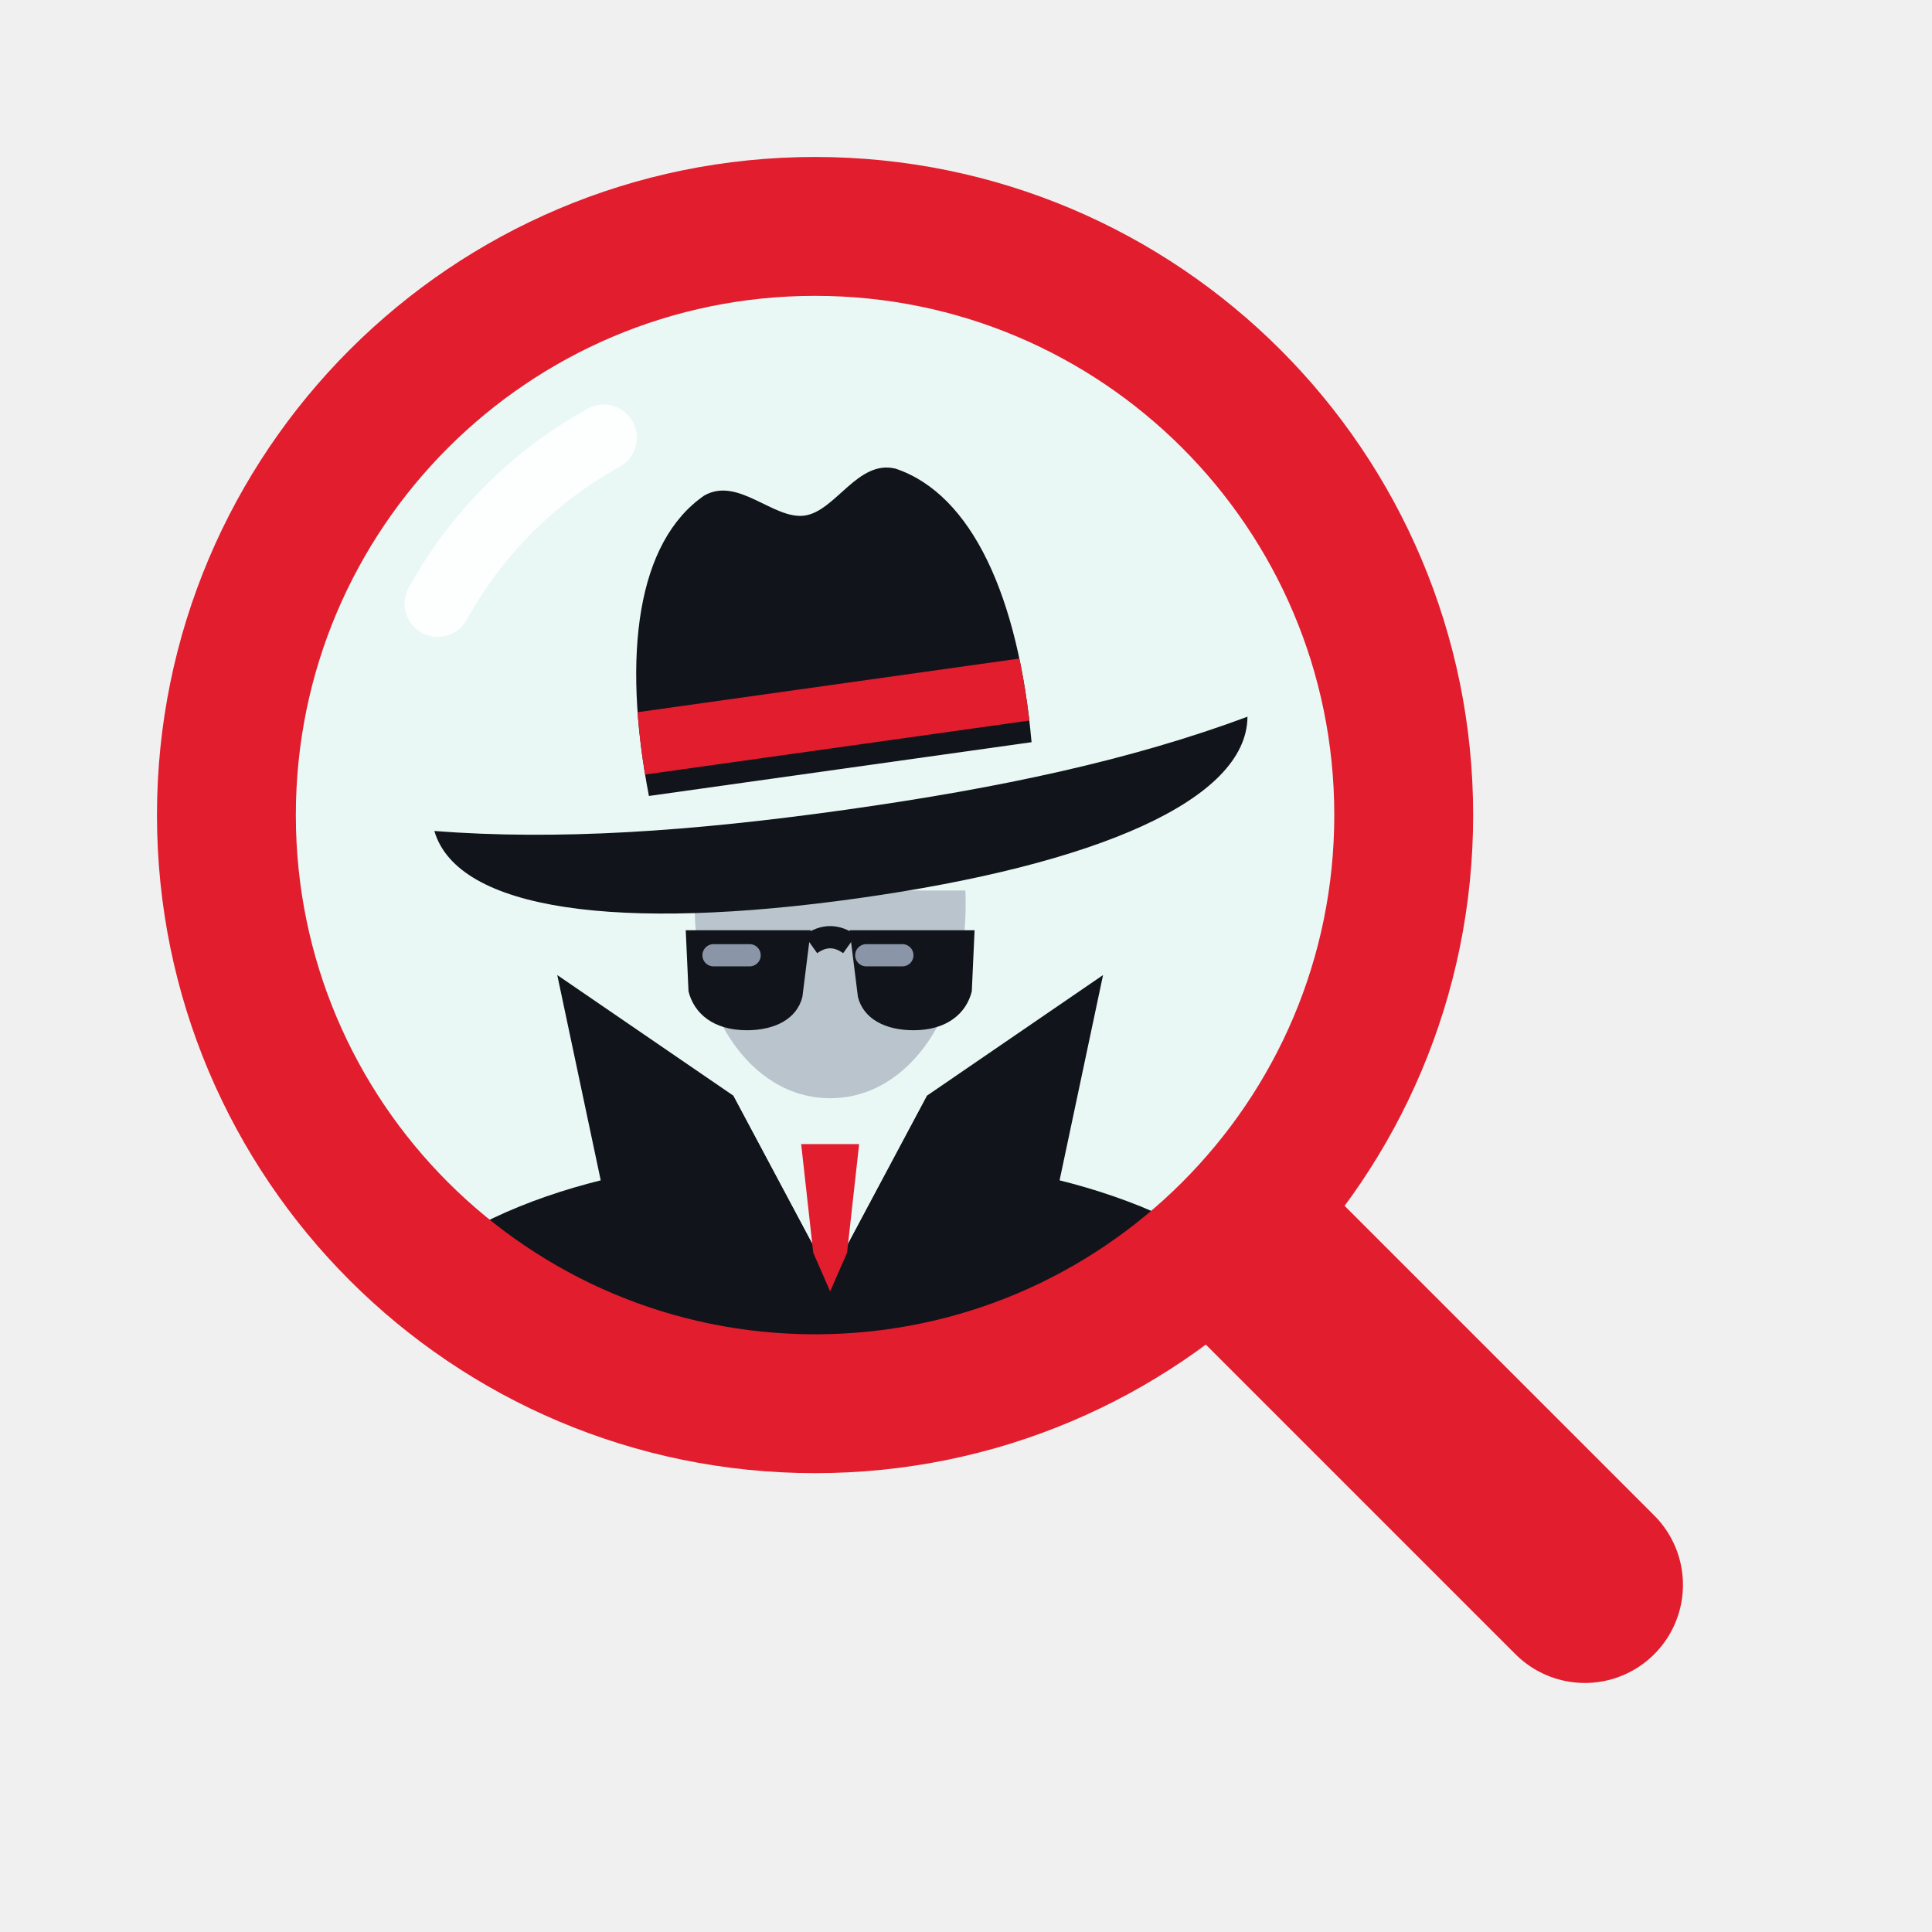
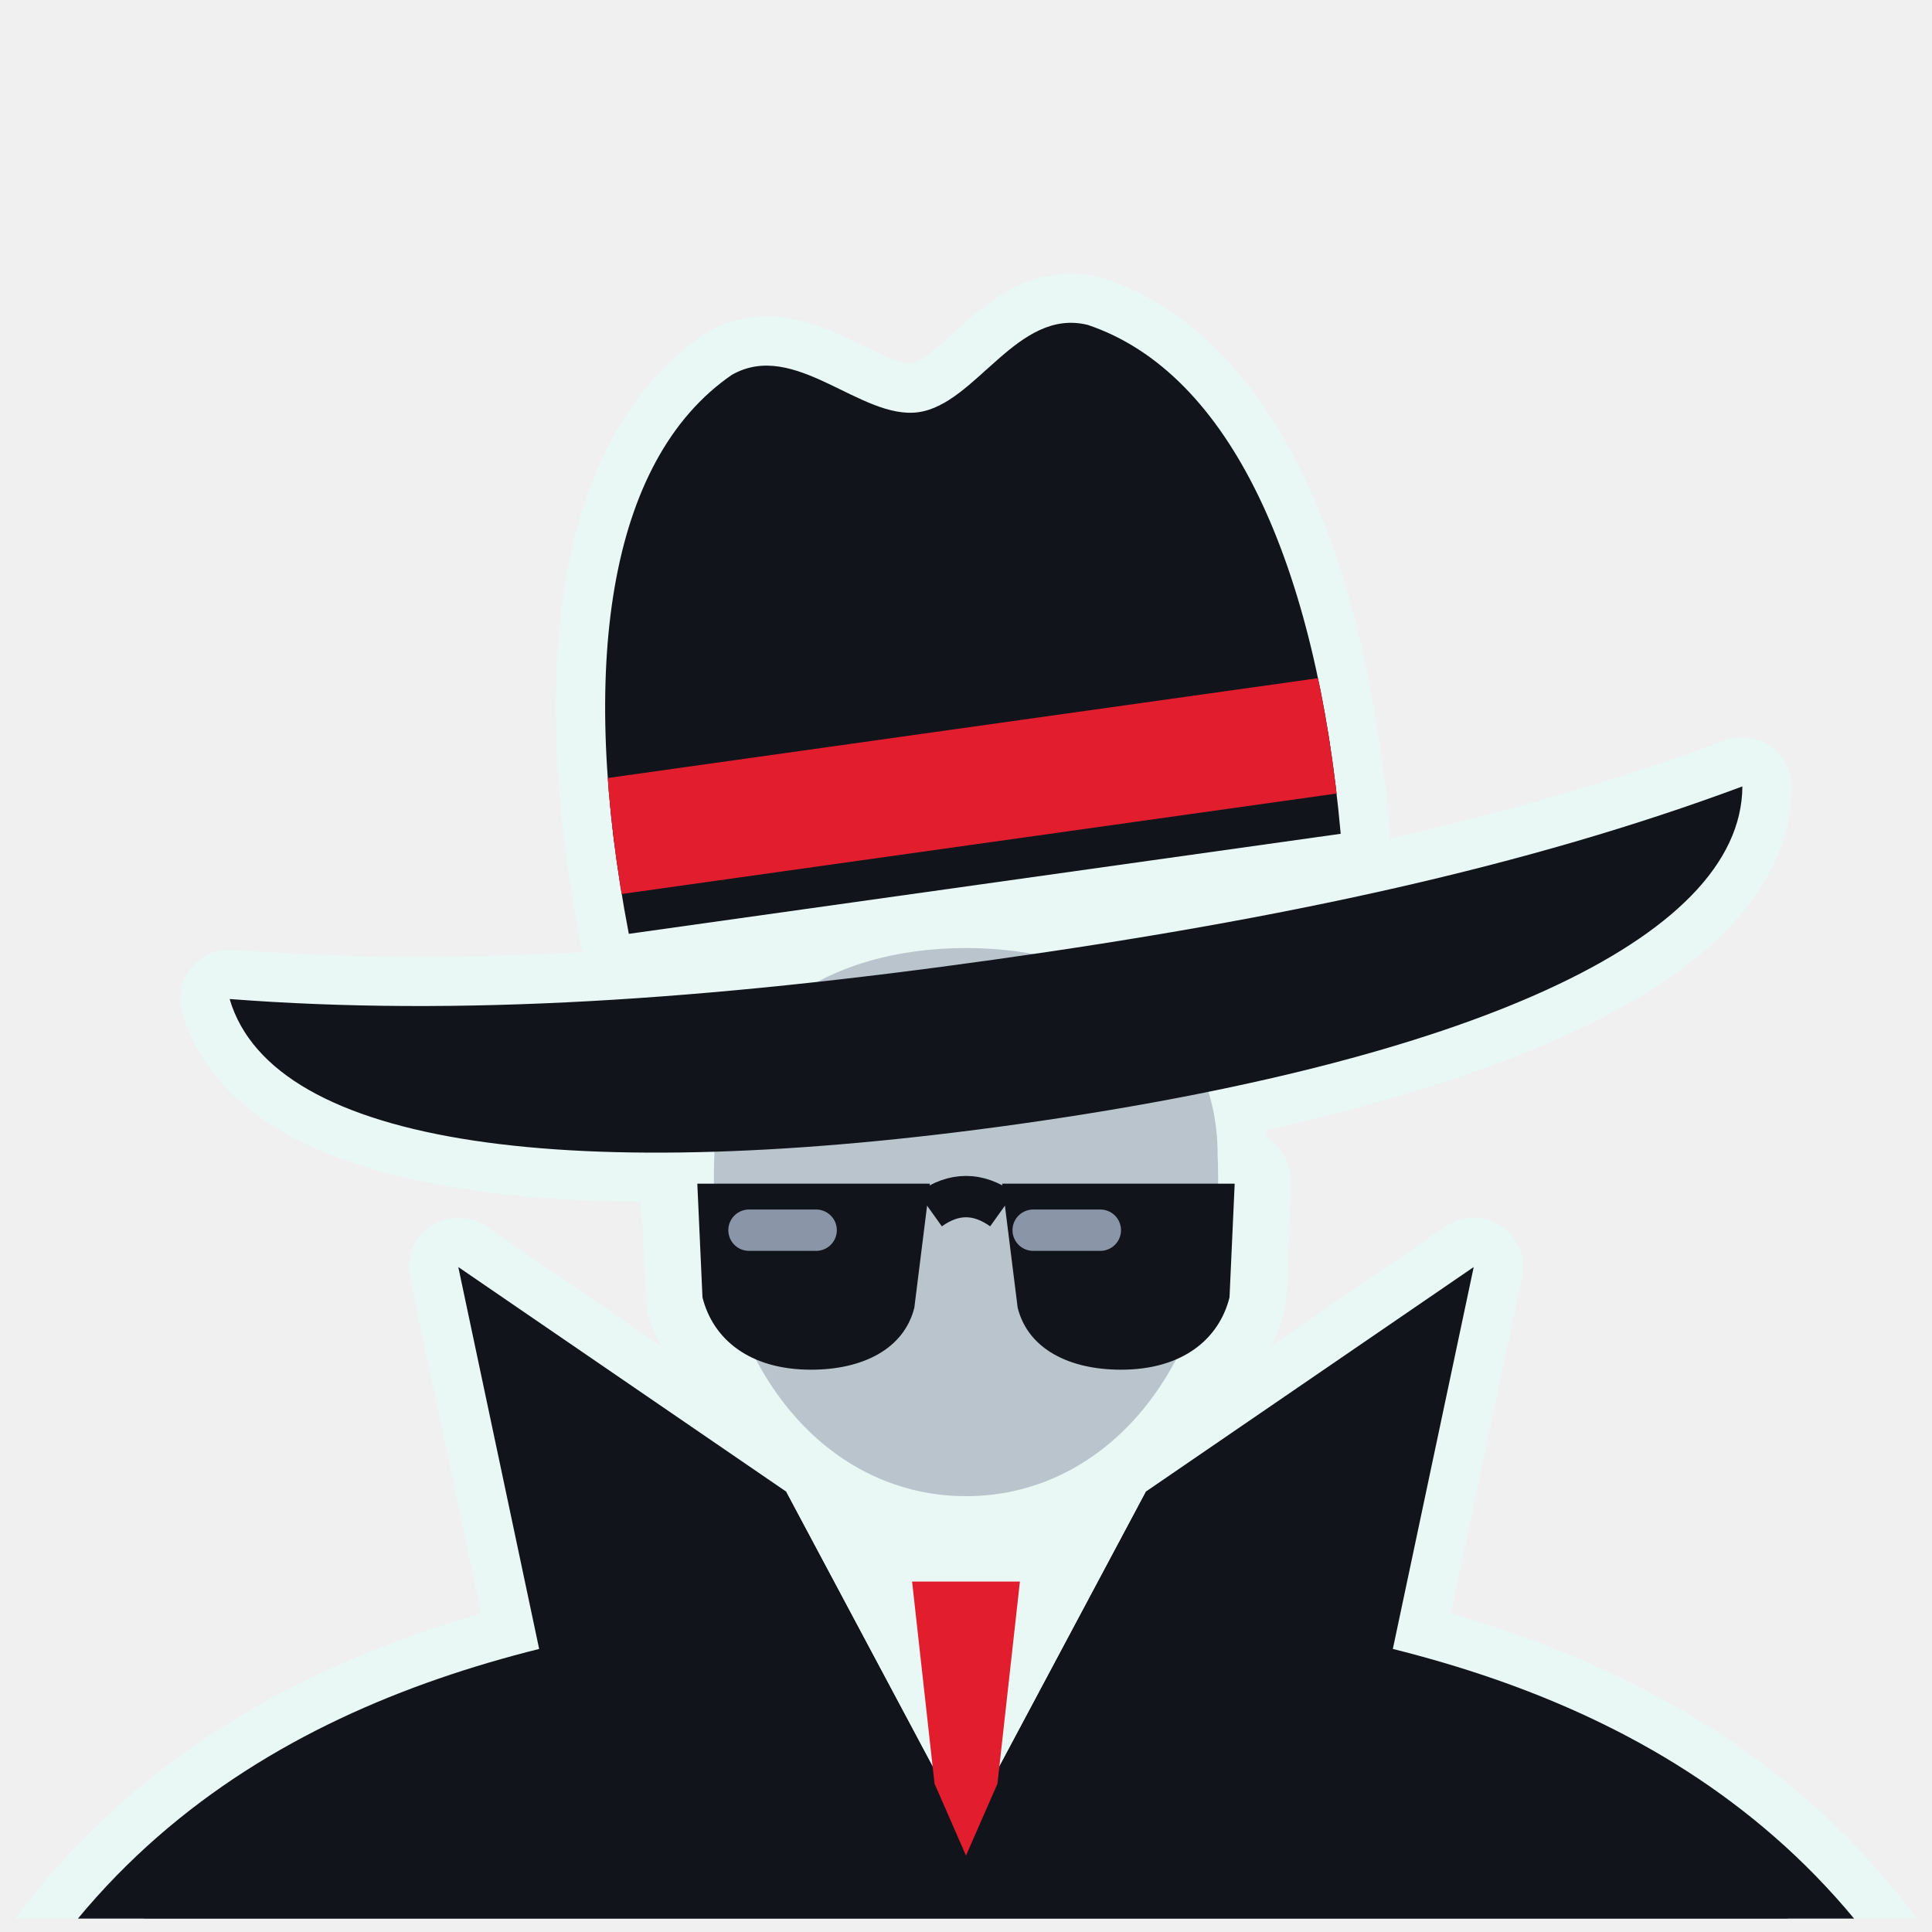
- <svg xmlns="http://www.w3.org/2000/svg" viewBox="0 0 64 64">
+ <svg xmlns="http://www.w3.org/2000/svg" xmlns:xlink="http://www.w3.org/1999/xlink" viewBox="6 1.3 43 43">
  <defs>
-     <clipPath id="L">
-       <circle cx="27" cy="27" r="19.5" />
+     <clipPath id="B">
+       <rect x="0" y="0" width="64" height="44.0" />
    </clipPath>
    <clipPath id="K">
      <path d="M19.5 21 C19.2 15 20.5 10.5 23.5 9 C25 8.4 26.2 10.4 27.5 10.4 C28.8 10.4 30 8.4 31.5 9 C34.5 10.5 35.8 15 35.5 21 Z" />
    </clipPath>
-   </defs>
-   <line x1="41.5" y1="41.5" x2="52.5" y2="52.5" stroke="#e11d2e" stroke-width="6.5" stroke-linecap="round" />
-   <circle cx="27" cy="27" r="19.5" fill="#e9f7f5" />
-   <g clip-path="url(#L)">
-     <g transform="translate(27.5 33.5) scale(0.8) translate(-27.5 -31)">
+     <g id="F" clip-path="url(#B)">
      <path d="M4 52 C6 43 12 39.5 18 38 L16.2 29.5 L23.5 34.5 L27.5 42 L31.5 34.5 L38.8 29.5 L37 38 C43 39.5 49 43 51 52 Z" fill="#11141b" />
      <path d="M23.5 34.5 L27.5 42 L31.5 34.5 Z" fill="#e9f7f5" />
      <path d="M26.3 36.5 L28.7 36.5 L28.2 41 L27.5 42.6 L26.8 41 Z" fill="#e11d2e" />
-       <path d="M21.9 26 L33.1 26 C33.3 31 30.8 34.6 27.5 34.6 C24.2 34.6 21.7 31 21.9 26 Z" fill="#b9c4cc" />
+       <path d="M21.9 27 C21.9 24 24.4 22.4 27.5 22.4 C30.6 22.4 33.1 24 33.1 27 C33.3 31.4 30.8 34.6 27.5 34.6 C24.2 34.6 21.7 31.4 21.9 27 Z" fill="#b9c4cc" />
      <g transform="translate(27.5 29.6) scale(1.15) translate(-27.5 -29.6)">
        <path d="M22.3 27.9 L26.8 27.9 L26.5 30.3 C26.3 31.1 25.5 31.5 24.5 31.5 C23.3 31.5 22.6 30.9 22.4 30.1 Z" fill="#11141b" />
        <path d="M 32.7 27.9 L 28.2 27.9 L 28.5 30.3 C 28.7 31.1 29.5 31.5 30.5 31.5 C 31.7 31.5 32.4 30.9 32.6 30.1 Z" fill="#11141b" />
        <path d="M26.8 28.4 Q27.5 27.9 28.2 28.4" fill="none" stroke="#11141b" stroke-width=".8" />
        <path d="M23.3 28.8 L24.6 28.8" stroke="#8a96a8" stroke-width=".8" stroke-linecap="round" />
        <path d="M28.8 28.8 L30.1 28.8" stroke="#8a96a8" stroke-width=".8" stroke-linecap="round" />
      </g>
      <g transform="translate(0 0) rotate(-8 27.5 18)">
        <clipPath id="K2">
          <path d="M19.5 21 C19.2 15 20.5 10.5 23.5 9 C25 8.4 26.2 10.4 27.5 10.4 C28.8 10.4 30 8.4 31.5 9 C34.5 10.5 35.8 15 35.5 21 Z" />
        </clipPath>
        <path d="M19.5 21 C19.2 15 20.5 10.5 23.5 9 C25 8.4 26.2 10.4 27.5 10.4 C28.8 10.4 30 8.4 31.5 9 C34.5 10.5 35.8 15 35.5 21 Z" fill="#11141b" />
        <rect x="10" y="17.5" width="36" height="2.6" fill="#e11d2e" clip-path="url(#K2)" />
        <path d="M10.5 21.2 C15.5 22.3 21 22.7 27.5 22.7 C34 22.7 39.5 22.3 44.5 21.2 C44 24.6 37.5 26.4 27.5 26.4 C17.5 26.4 11 24.6 10.5 21.2 Z" fill="#11141b" />
      </g>
    </g>
-   </g>
-   <path d="M14.5 20 A14 14 0 0 1 20 14.5" fill="none" stroke="#fff" stroke-opacity=".9" stroke-width="2.2" stroke-linecap="round" />
-   <circle cx="27" cy="27" r="19.5" fill="none" stroke="#e11d2e" stroke-width="4.6" />
+   </defs>
+   <use href="#F" xlink:href="#F" stroke="#e9f7f5" stroke-width="2.2" stroke-linejoin="round" />
+   <use href="#F" xlink:href="#F" />
</svg>
